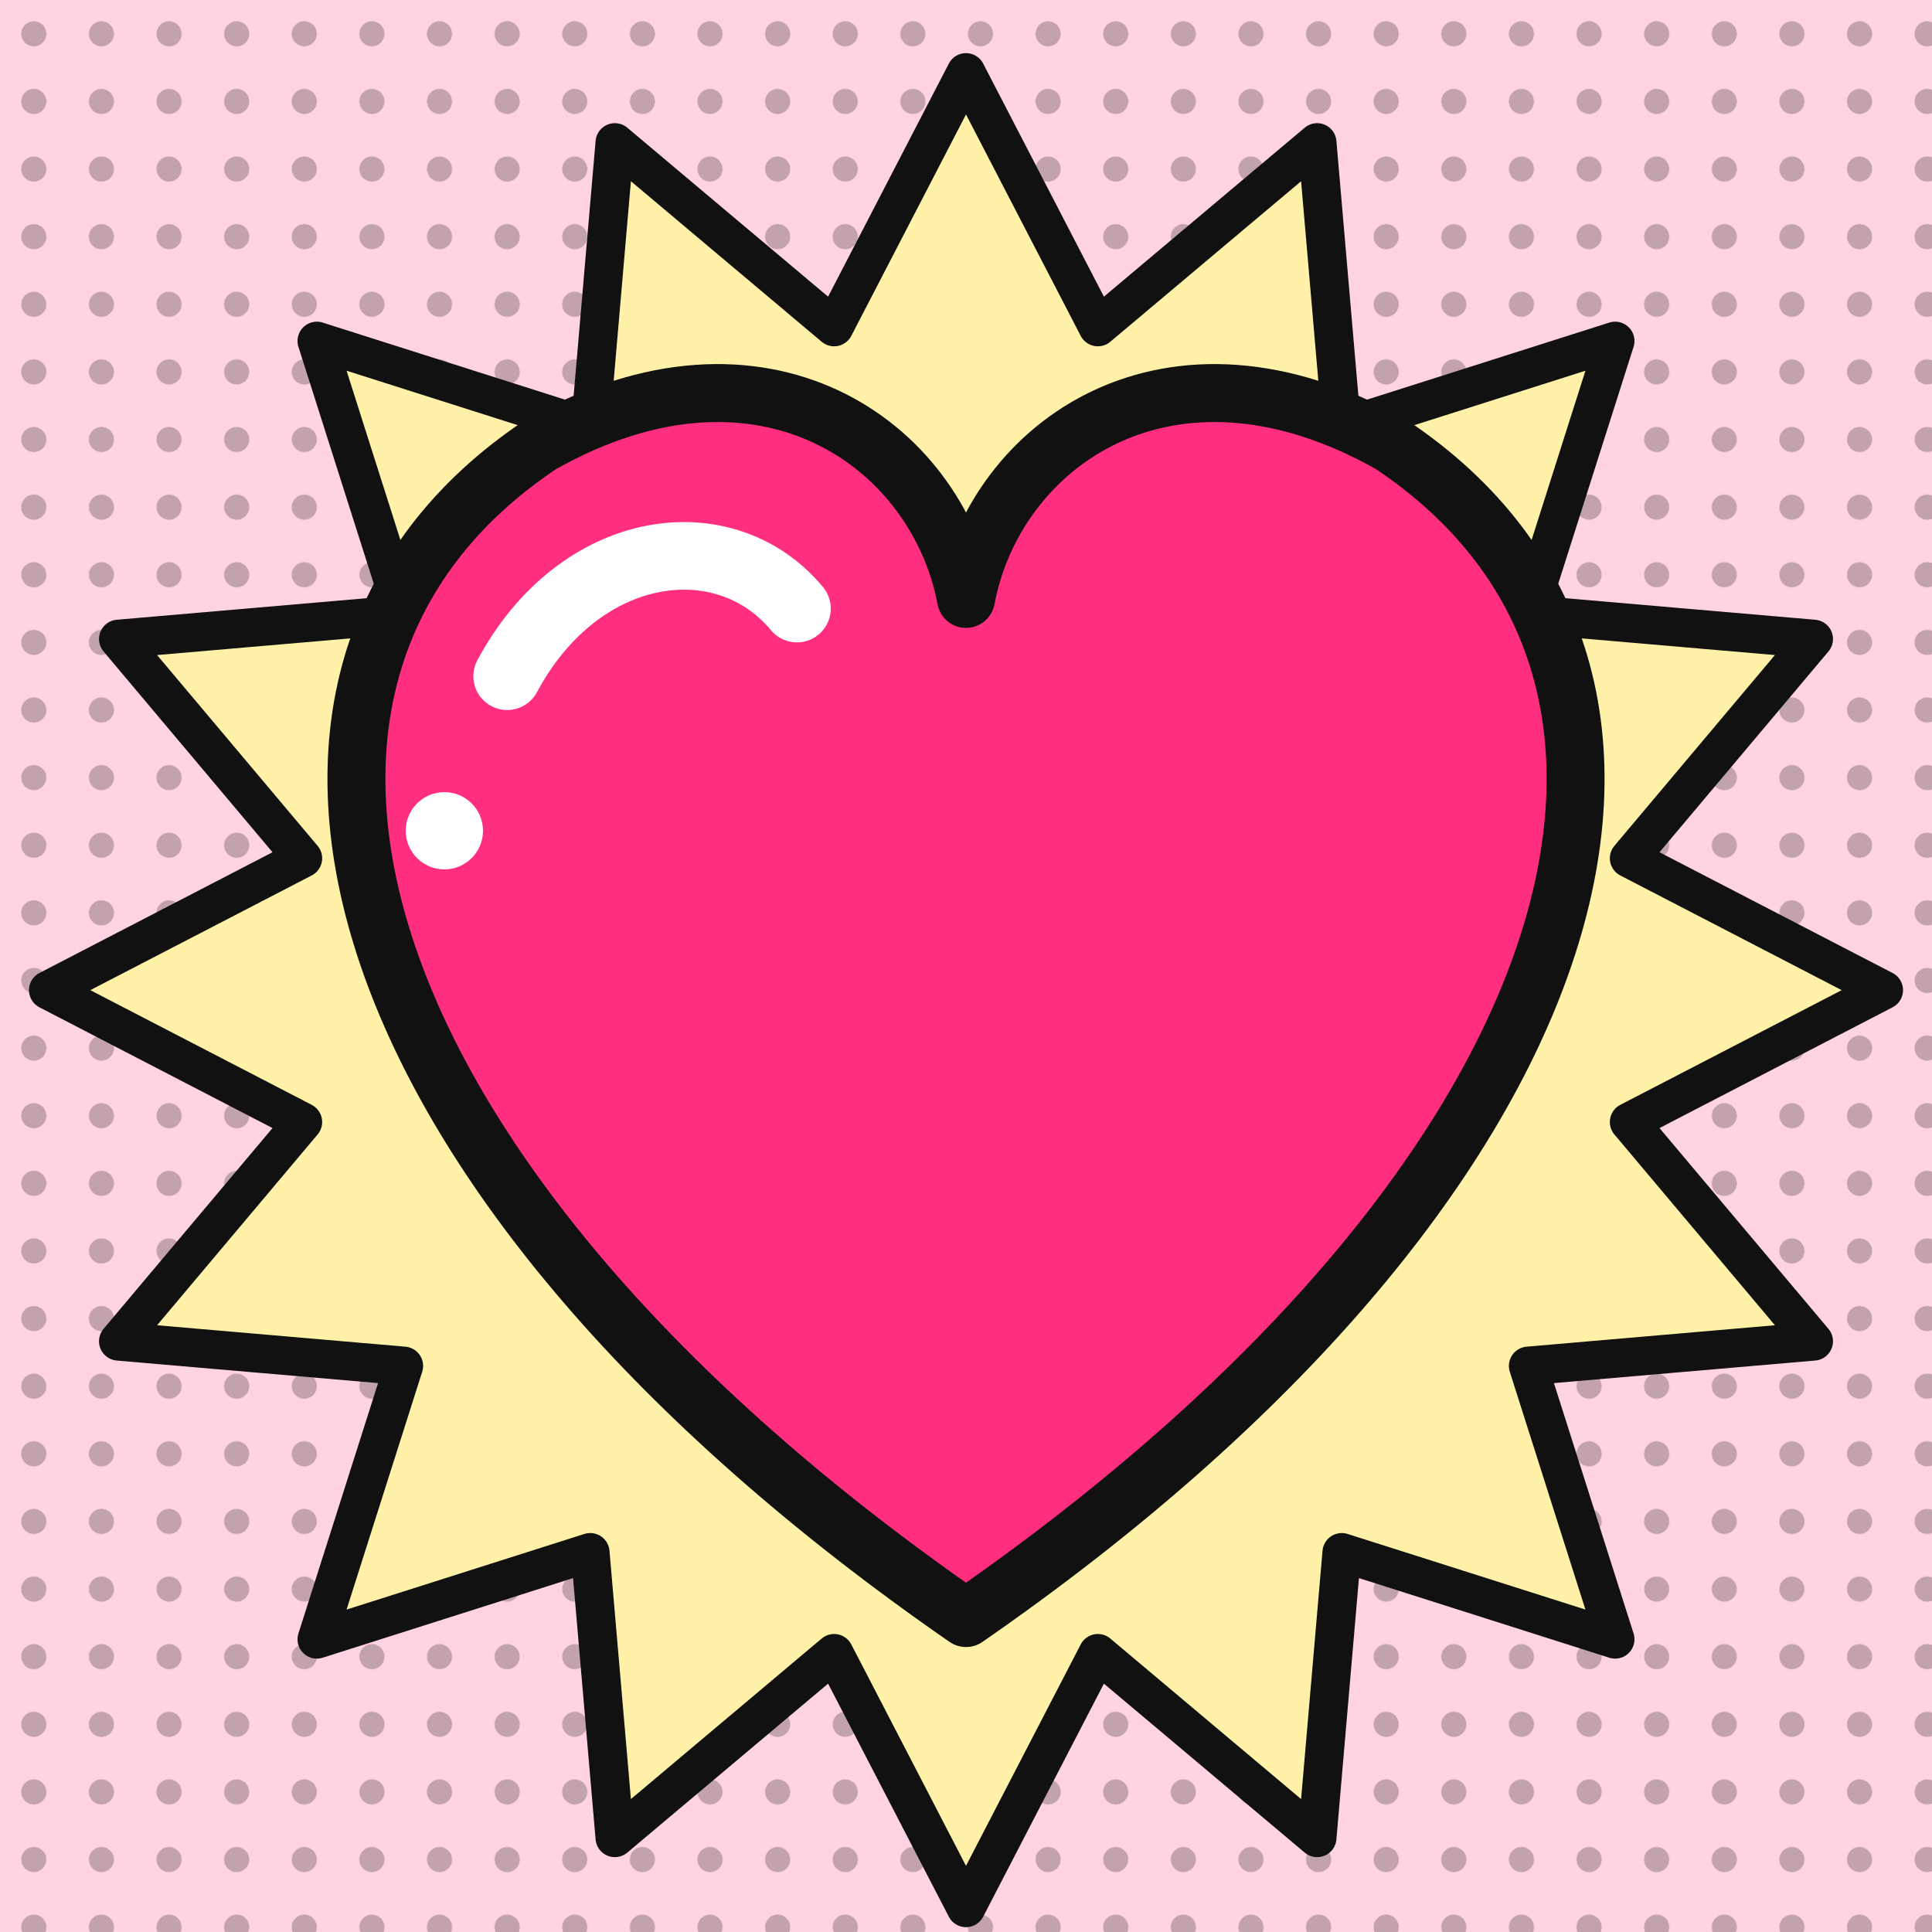
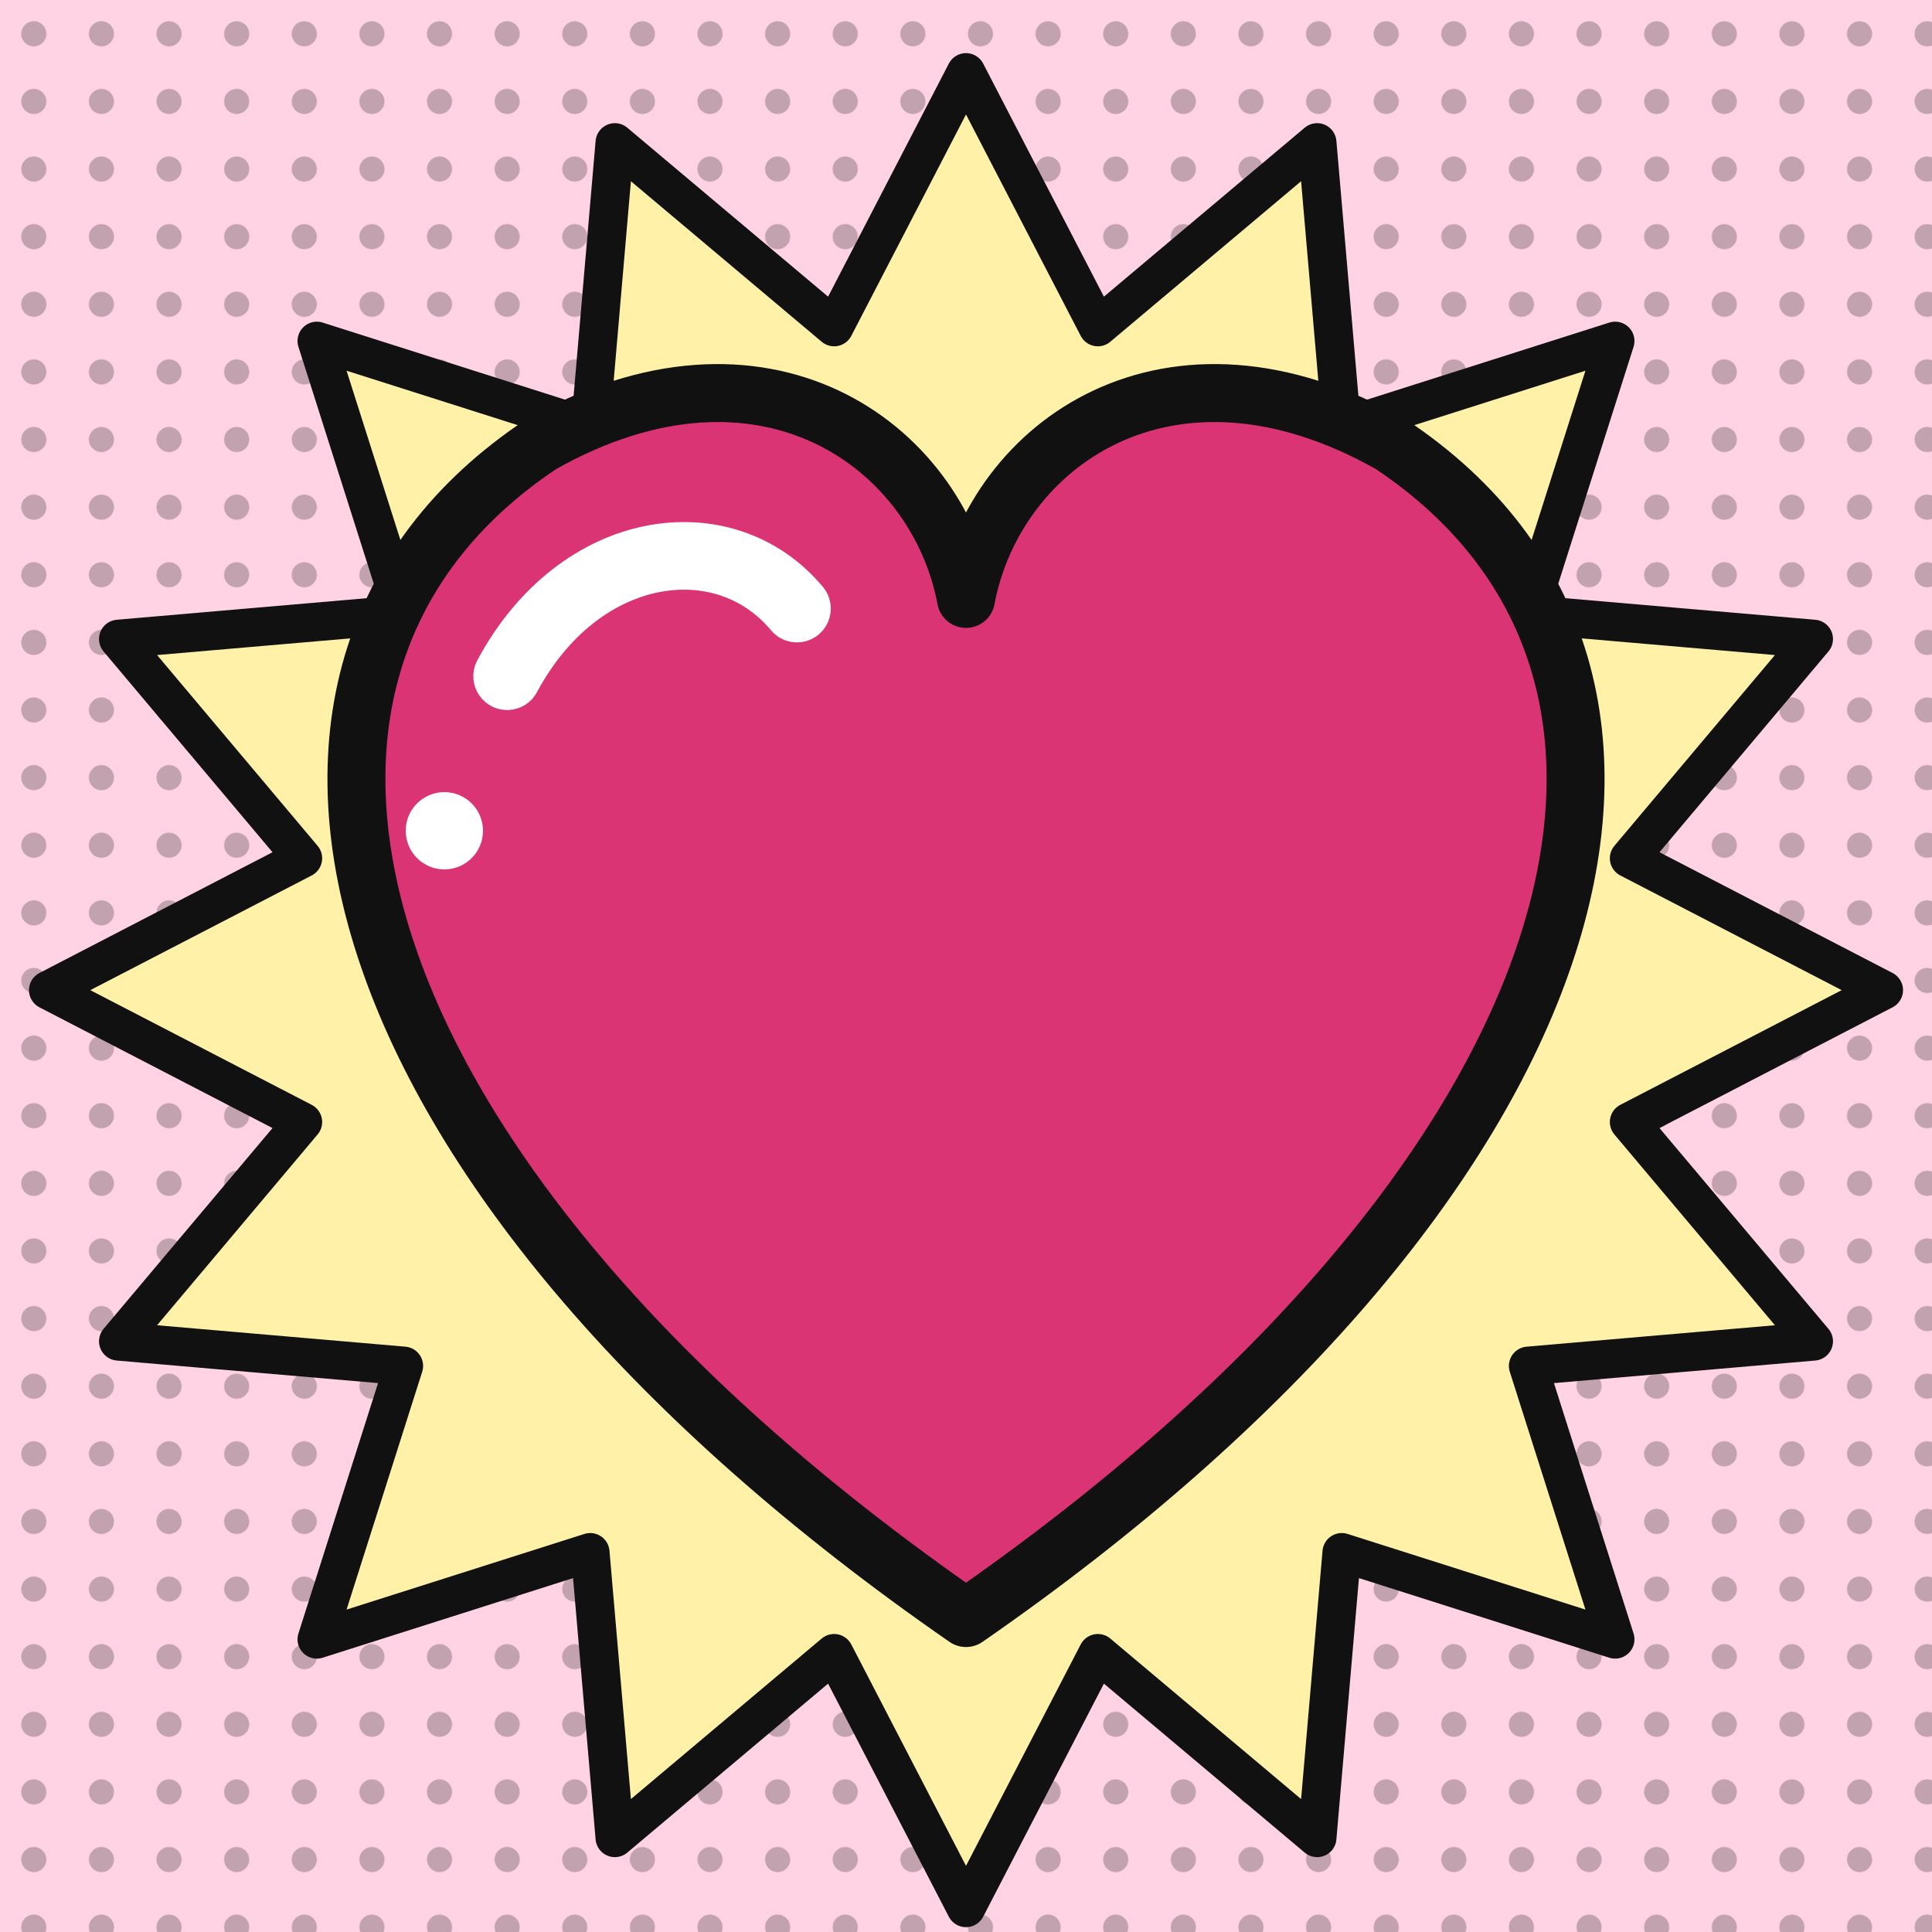
<svg xmlns="http://www.w3.org/2000/svg" viewBox="0 0 400 400" role="img">
  <defs>
    <pattern id="d" width="14" height="14" patternUnits="userSpaceOnUse">
      <circle cx="7.0" cy="7.0" r="2.6" fill="#111111" fill-opacity="0.25" />
    </pattern>
  </defs>
  <rect width="400" height="400" fill="#ffd3e4" />
  <rect width="400" height="400" fill="url(#d)" />
  <polygon points="390.0,205.0 337.3,232.3 375.5,277.7 316.4,282.8 334.4,339.4 277.8,321.4 272.7,380.5 227.3,342.3 200.0,395.0 172.7,342.3 127.3,380.5 122.2,321.4 65.6,339.4 83.6,282.8 24.5,277.7 62.7,232.3 10.0,205.0 62.7,177.7 24.5,132.3 83.6,127.2 65.6,70.6 122.2,88.6 127.3,29.5 172.7,67.7 200.0,15.0 227.3,67.7 272.7,29.5 277.8,88.6 334.4,70.6 316.4,127.2 375.5,132.3 337.3,177.7" fill="#fff2a8" stroke="#111111" stroke-width="8" stroke-linejoin="round" />
-   <path d="M200 335 C 70 245, 40 140, 112 92 C 158 66, 194 92, 200 124 C 206 92, 242 66, 288 92 C 360 140, 330 245, 200 335 Z" fill="#ff2e7e" stroke="#111111" stroke-width="12" stroke-linejoin="round" />
+   <path d="M200 335 C 70 245, 40 140, 112 92 C 158 66, 194 92, 200 124 C 206 92, 242 66, 288 92 C 360 140, 330 245, 200 335 Z" fill="#da3475" stroke="#111111" stroke-width="12" stroke-linejoin="round" />
  <path d="M105 140 C 120 112, 150 108, 165 126" fill="none" stroke="#fff" stroke-width="14" stroke-linecap="round" />
  <circle cx="92" cy="172" r="8" fill="#fff" />
</svg>
